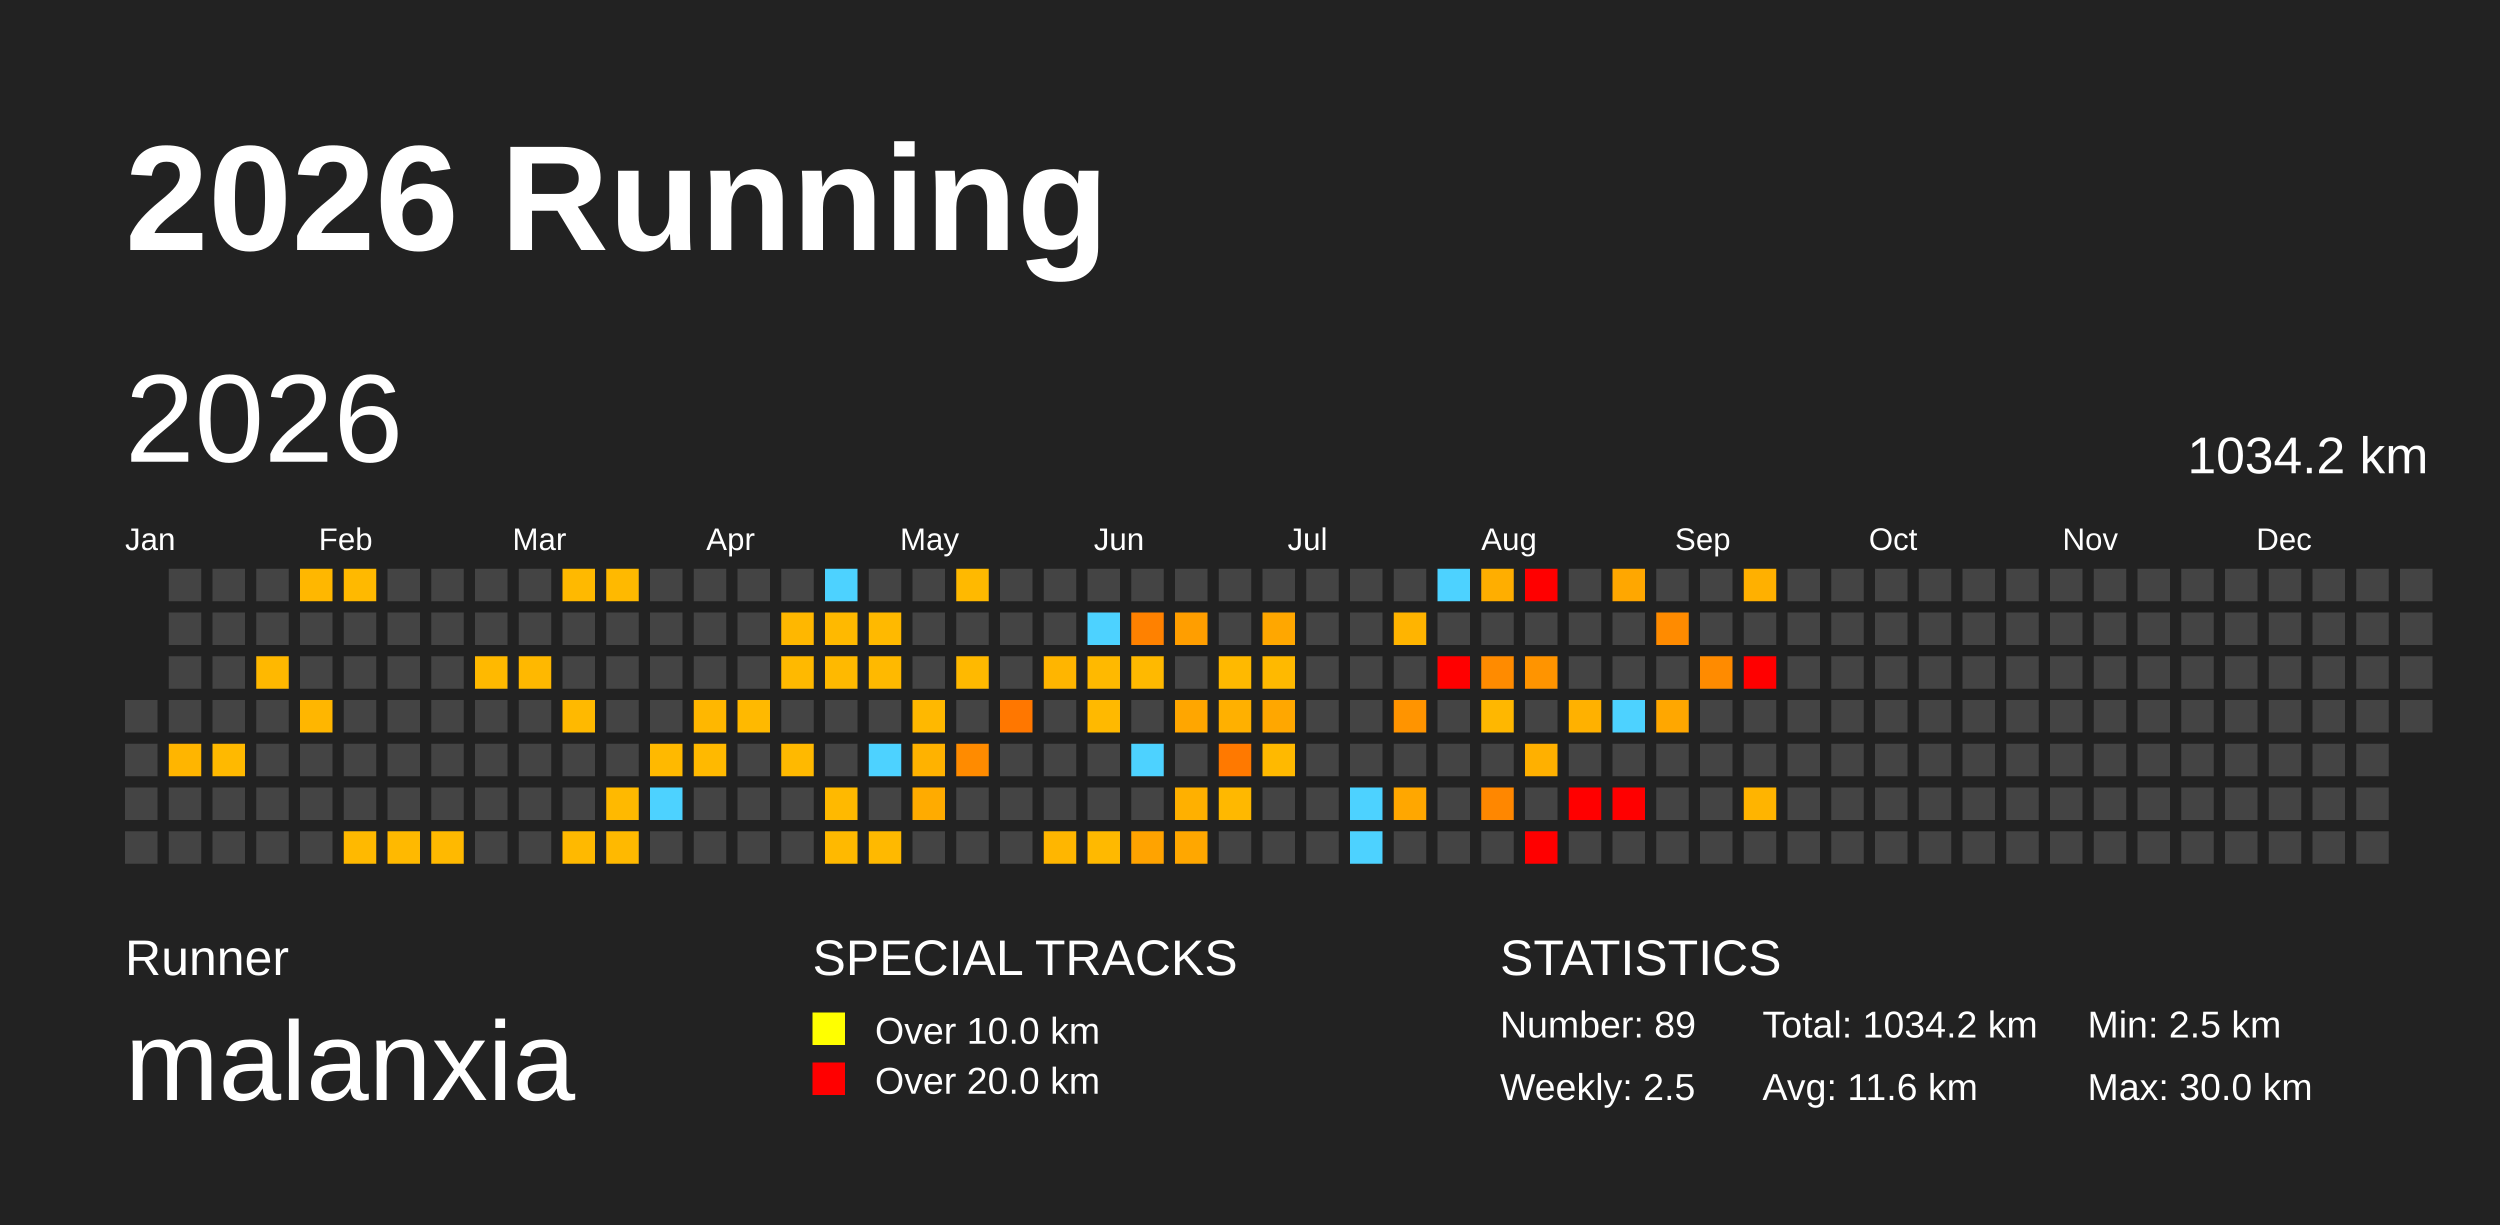
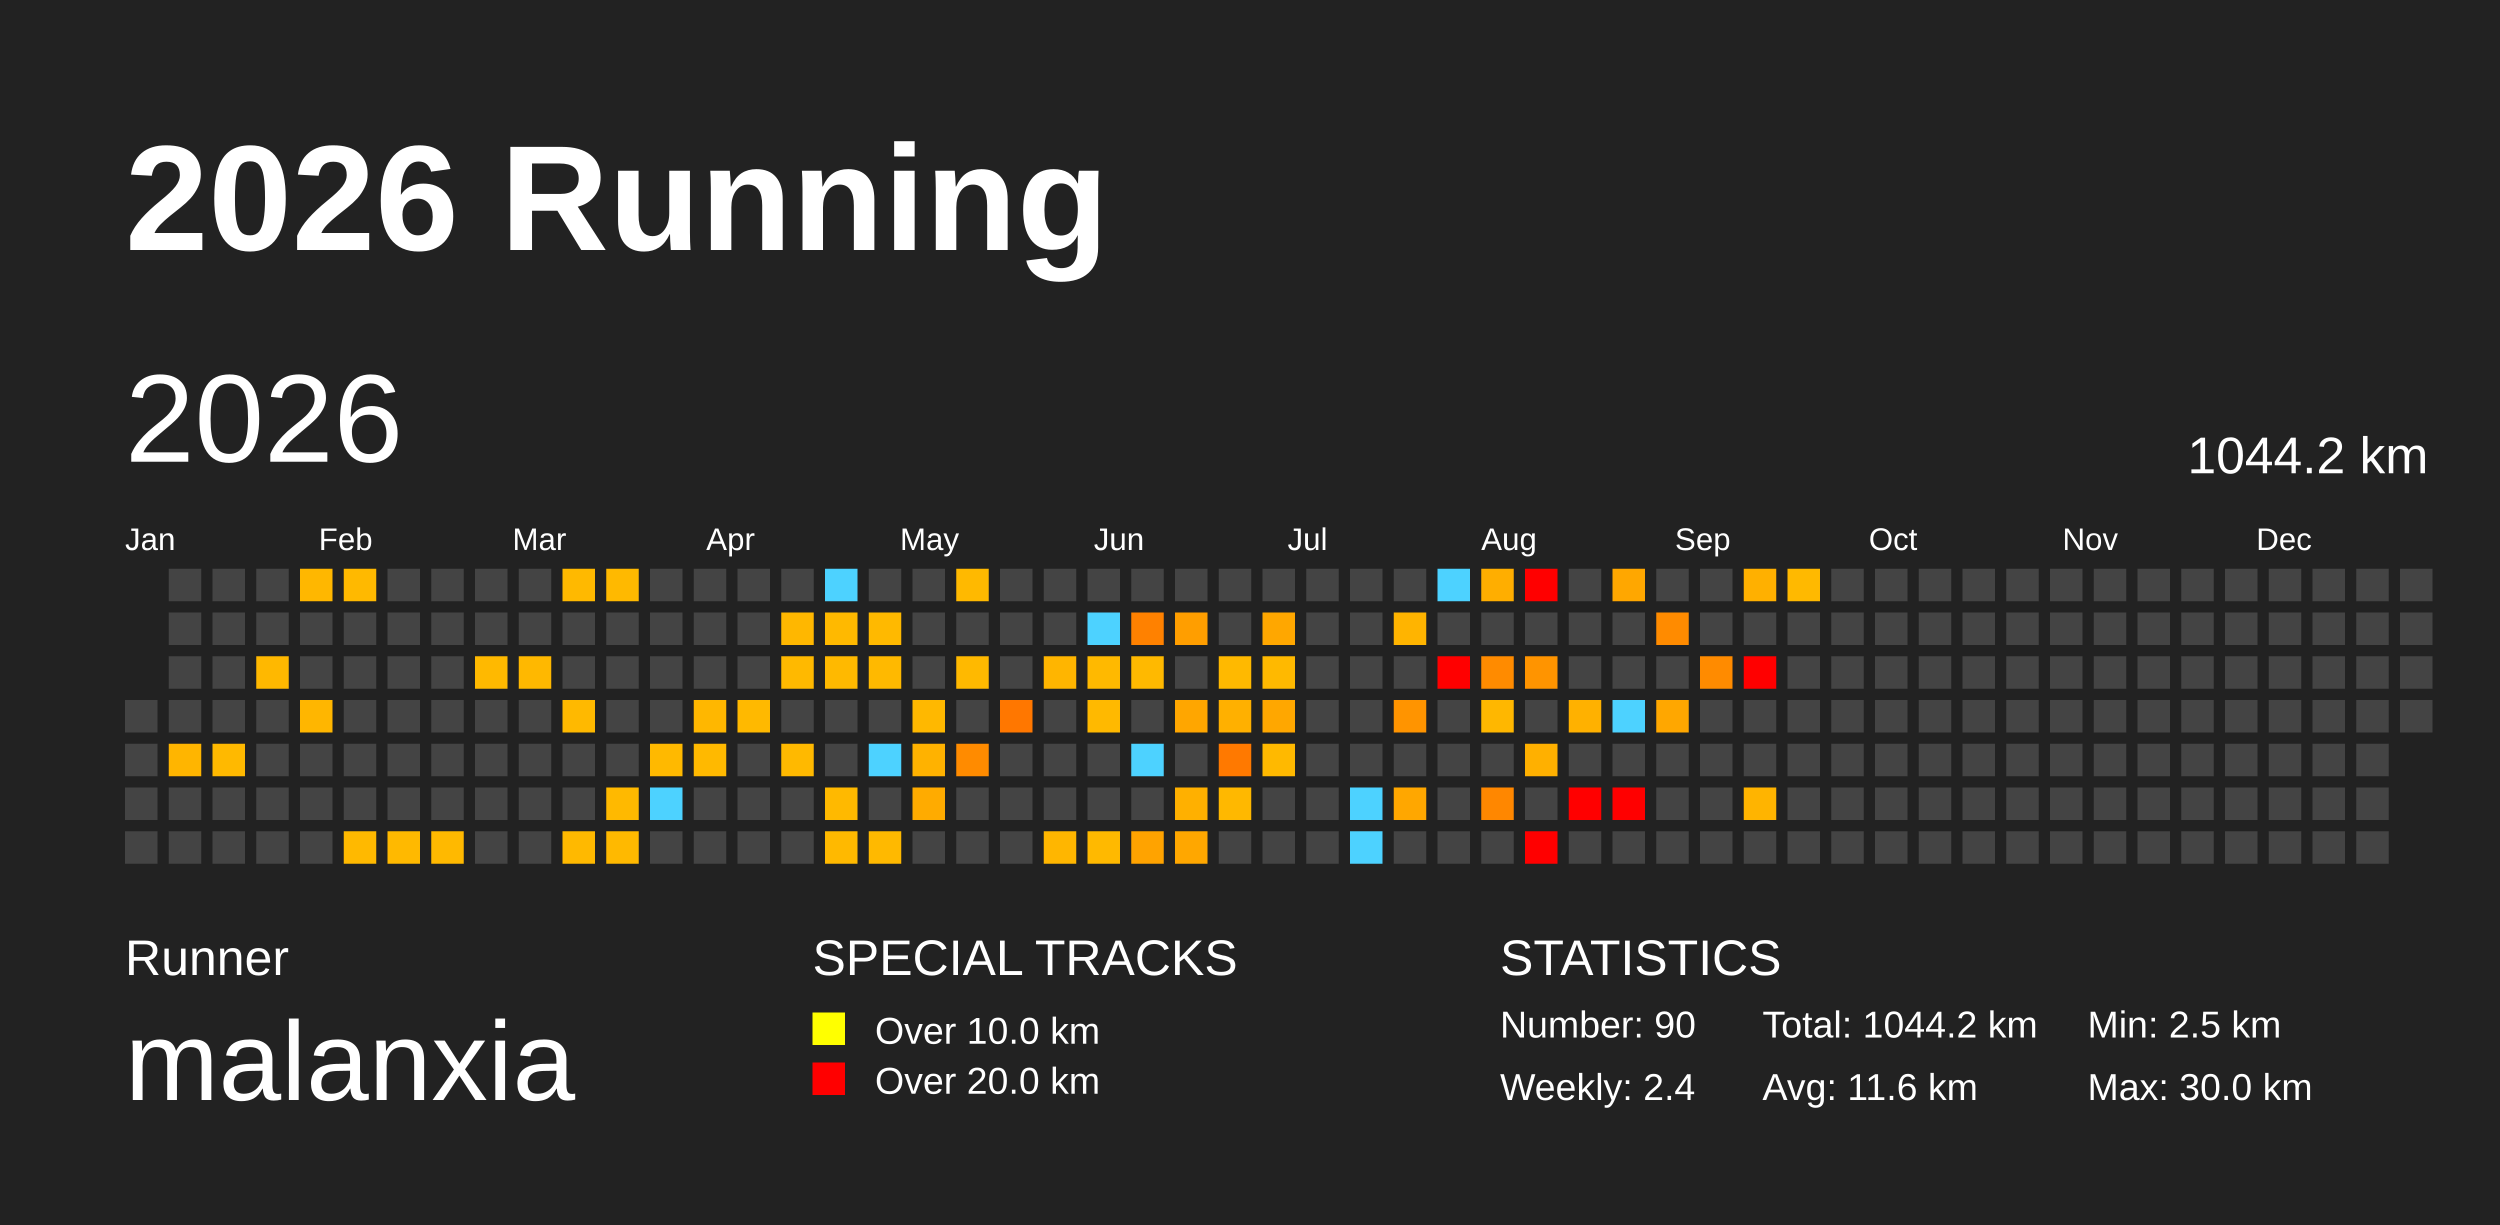
<svg xmlns="http://www.w3.org/2000/svg" baseProfile="full" height="98mm" version="1.1" viewBox="0,0,200,98" width="200mm">
  <defs />
  <rect fill="#222222" height="98" width="200" x="0" y="0" />
  <text fill="#FFFFFF" style="font-size:12px; font-family:Arial; font-weight:bold;" x="10" y="20">2026 Running</text>
  <text fill="#FFFFFF" style="font-size:4px; font-family:Arial" x="10" y="78">Runner</text>
  <text fill="#FFFFFF" style="font-size:9px; font-family:Arial" x="10" y="88">malanxia</text>
  <text fill="#FFFFFF" style="font-size:4px; font-family:Arial" x="65" y="78">SPECIAL TRACKS</text>
  <rect fill="yellow" height="2.6" width="2.6" x="65" y="81" />
  <text fill="#FFFFFF" style="font-size:3px; font-family:Arial" x="70" y="83.5">Over 10.0 km</text>
  <rect fill="red" height="2.6" width="2.6" x="65" y="85" />
  <text fill="#FFFFFF" style="font-size:3px; font-family:Arial" x="70" y="87.5">Over 20.0 km</text>
  <text fill="#FFFFFF" style="font-size:4px; font-family:Arial" x="120" y="78">STATISTICS</text>
-   <text fill="#FFFFFF" style="font-size:3px; font-family:Arial" x="120" y="83">Number: 89</text>
-   <text fill="#FFFFFF" style="font-size:3px; font-family:Arial" x="120" y="88">Weekly: 2.5</text>
-   <text fill="#FFFFFF" style="font-size:3px; font-family:Arial" x="141" y="83">Total: 1034.2 km</text>
+   <text fill="#FFFFFF" style="font-size:3px; font-family:Arial" x="120" y="83">Number: 90</text>
+   <text fill="#FFFFFF" style="font-size:3px; font-family:Arial" x="120" y="88">Weekly: 2.4</text>
+   <text fill="#FFFFFF" style="font-size:3px; font-family:Arial" x="141" y="83">Total: 1044.2 km</text>
  <text fill="#FFFFFF" style="font-size:3px; font-family:Arial" x="141" y="88">Avg: 11.6 km</text>
  <text fill="#FFFFFF" style="font-size:3px; font-family:Arial" x="167" y="83">Min: 2.5 km</text>
  <text fill="#FFFFFF" style="font-size:3px; font-family:Arial" x="167" y="88">Max: 30.0 km</text>
  <text dominant-baseline="hanging" fill="#FFFFFF" style="font-size:10.0px; font-family:Arial;" x="10" y="30">2026</text>
-   <text dominant-baseline="hanging" fill="#FFFFFF" style="font-size:4.125px; font-family:Arial;" x="175" y="35">1034.2 km</text>
+   <text dominant-baseline="hanging" fill="#FFFFFF" style="font-size:4.125px; font-family:Arial;" x="175" y="35">1044.2 km</text>
  <text fill="#FFFFFF" style="font-size:2.5px; font-family:Arial" x="10.0" y="44">Jan</text>
  <text fill="#FFFFFF" style="font-size:2.5px; font-family:Arial" x="25.5" y="44">Feb</text>
  <text fill="#FFFFFF" style="font-size:2.5px; font-family:Arial" x="41.0" y="44">Mar</text>
  <text fill="#FFFFFF" style="font-size:2.5px; font-family:Arial" x="56.5" y="44">Apr</text>
  <text fill="#FFFFFF" style="font-size:2.5px; font-family:Arial" x="72.0" y="44">May</text>
  <text fill="#FFFFFF" style="font-size:2.5px; font-family:Arial" x="87.5" y="44">Jun</text>
  <text fill="#FFFFFF" style="font-size:2.5px; font-family:Arial" x="103.0" y="44">Jul</text>
  <text fill="#FFFFFF" style="font-size:2.5px; font-family:Arial" x="118.5" y="44">Aug</text>
  <text fill="#FFFFFF" style="font-size:2.5px; font-family:Arial" x="134.0" y="44">Sep</text>
  <text fill="#FFFFFF" style="font-size:2.5px; font-family:Arial" x="149.5" y="44">Oct</text>
  <text fill="#FFFFFF" style="font-size:2.5px; font-family:Arial" x="165.0" y="44">Nov</text>
  <text fill="#FFFFFF" style="font-size:2.5px; font-family:Arial" x="180.5" y="44">Dec</text>
  <rect fill="#444444" height="2.6" width="2.6" x="10.0" y="56.0" />
  <rect fill="#444444" height="2.6" width="2.6" x="10.0" y="59.5" />
  <rect fill="#444444" height="2.6" width="2.6" x="10.0" y="63.0" />
  <rect fill="#444444" height="2.6" width="2.6" x="10.0" y="66.5" />
  <rect fill="#444444" height="2.6" width="2.6" x="13.5" y="45.5" />
  <rect fill="#444444" height="2.6" width="2.6" x="13.5" y="49.0" />
  <rect fill="#444444" height="2.6" width="2.6" x="13.5" y="52.5" />
  <rect fill="#444444" height="2.6" width="2.6" x="13.5" y="56.0" />
  <rect fill="#ffb500" height="2.6" width="2.6" x="13.5" y="59.5" />
  <rect fill="#444444" height="2.6" width="2.6" x="13.5" y="63.0" />
  <rect fill="#444444" height="2.6" width="2.6" x="13.5" y="66.5" />
  <rect fill="#444444" height="2.6" width="2.6" x="17.0" y="45.5" />
  <rect fill="#444444" height="2.6" width="2.6" x="17.0" y="49.0" />
  <rect fill="#444444" height="2.6" width="2.6" x="17.0" y="52.5" />
  <rect fill="#444444" height="2.6" width="2.6" x="17.0" y="56.0" />
  <rect fill="#ffb900" height="2.6" width="2.6" x="17.0" y="59.5" />
  <rect fill="#444444" height="2.6" width="2.6" x="17.0" y="63.0" />
  <rect fill="#444444" height="2.6" width="2.6" x="17.0" y="66.5" />
  <rect fill="#444444" height="2.6" width="2.6" x="20.5" y="45.5" />
  <rect fill="#444444" height="2.6" width="2.6" x="20.5" y="49.0" />
  <rect fill="#ffb800" height="2.6" width="2.6" x="20.5" y="52.5" />
  <rect fill="#444444" height="2.6" width="2.6" x="20.5" y="56.0" />
  <rect fill="#444444" height="2.6" width="2.6" x="20.5" y="59.5" />
  <rect fill="#444444" height="2.6" width="2.6" x="20.5" y="63.0" />
  <rect fill="#444444" height="2.6" width="2.6" x="20.5" y="66.5" />
  <rect fill="#ffb700" height="2.6" width="2.6" x="24.0" y="45.5" />
  <rect fill="#444444" height="2.6" width="2.6" x="24.0" y="49.0" />
  <rect fill="#444444" height="2.6" width="2.6" x="24.0" y="52.5" />
  <rect fill="#ffb600" height="2.6" width="2.6" x="24.0" y="56.0" />
  <rect fill="#444444" height="2.6" width="2.6" x="24.0" y="59.5" />
  <rect fill="#444444" height="2.6" width="2.6" x="24.0" y="63.0" />
  <rect fill="#444444" height="2.6" width="2.6" x="24.0" y="66.5" />
  <rect fill="#ffb900" height="2.6" width="2.6" x="27.5" y="45.5" />
  <rect fill="#444444" height="2.6" width="2.6" x="27.5" y="49.0" />
  <rect fill="#444444" height="2.6" width="2.6" x="27.5" y="52.5" />
  <rect fill="#444444" height="2.6" width="2.6" x="27.5" y="56.0" />
  <rect fill="#444444" height="2.6" width="2.6" x="27.5" y="59.5" />
  <rect fill="#444444" height="2.6" width="2.6" x="27.5" y="63.0" />
  <rect fill="#ffb900" height="2.6" width="2.6" x="27.5" y="66.5" />
  <rect fill="#444444" height="2.6" width="2.6" x="31.0" y="45.5" />
  <rect fill="#444444" height="2.6" width="2.6" x="31.0" y="49.0" />
  <rect fill="#444444" height="2.6" width="2.6" x="31.0" y="52.5" />
  <rect fill="#444444" height="2.6" width="2.6" x="31.0" y="56.0" />
  <rect fill="#444444" height="2.6" width="2.6" x="31.0" y="59.5" />
  <rect fill="#444444" height="2.6" width="2.6" x="31.0" y="63.0" />
  <rect fill="#ffb900" height="2.6" width="2.6" x="31.0" y="66.5" />
  <rect fill="#444444" height="2.6" width="2.6" x="34.5" y="45.5" />
  <rect fill="#444444" height="2.6" width="2.6" x="34.5" y="49.0" />
  <rect fill="#444444" height="2.6" width="2.6" x="34.5" y="52.5" />
  <rect fill="#444444" height="2.6" width="2.6" x="34.5" y="56.0" />
  <rect fill="#444444" height="2.6" width="2.6" x="34.5" y="59.5" />
  <rect fill="#444444" height="2.6" width="2.6" x="34.5" y="63.0" />
  <rect fill="#ffb900" height="2.6" width="2.6" x="34.5" y="66.5" />
  <rect fill="#444444" height="2.6" width="2.6" x="38.0" y="45.5" />
  <rect fill="#444444" height="2.6" width="2.6" x="38.0" y="49.0" />
  <rect fill="#ffb900" height="2.6" width="2.6" x="38.0" y="52.5" />
  <rect fill="#444444" height="2.6" width="2.6" x="38.0" y="56.0" />
  <rect fill="#444444" height="2.6" width="2.6" x="38.0" y="59.5" />
  <rect fill="#444444" height="2.6" width="2.6" x="38.0" y="63.0" />
  <rect fill="#444444" height="2.6" width="2.6" x="38.0" y="66.5" />
  <rect fill="#444444" height="2.6" width="2.6" x="41.5" y="45.5" />
  <rect fill="#444444" height="2.6" width="2.6" x="41.5" y="49.0" />
  <rect fill="#ffb800" height="2.6" width="2.6" x="41.5" y="52.5" />
  <rect fill="#444444" height="2.6" width="2.6" x="41.5" y="56.0" />
  <rect fill="#444444" height="2.6" width="2.6" x="41.5" y="59.5" />
  <rect fill="#444444" height="2.6" width="2.6" x="41.5" y="63.0" />
  <rect fill="#444444" height="2.6" width="2.6" x="41.5" y="66.5" />
  <rect fill="#ffb900" height="2.6" width="2.6" x="45.0" y="45.5" />
  <rect fill="#444444" height="2.6" width="2.6" x="45.0" y="49.0" />
  <rect fill="#444444" height="2.6" width="2.6" x="45.0" y="52.5" />
  <rect fill="#ffb900" height="2.6" width="2.6" x="45.0" y="56.0" />
  <rect fill="#444444" height="2.6" width="2.6" x="45.0" y="59.5" />
  <rect fill="#444444" height="2.6" width="2.6" x="45.0" y="63.0" />
  <rect fill="#ffb900" height="2.6" width="2.6" x="45.0" y="66.5" />
  <rect fill="#ffb900" height="2.6" width="2.6" x="48.5" y="45.5" />
  <rect fill="#444444" height="2.6" width="2.6" x="48.5" y="49.0" />
  <rect fill="#444444" height="2.6" width="2.6" x="48.5" y="52.5" />
  <rect fill="#444444" height="2.6" width="2.6" x="48.5" y="56.0" />
  <rect fill="#444444" height="2.6" width="2.6" x="48.5" y="59.5" />
  <rect fill="#ffb900" height="2.6" width="2.6" x="48.5" y="63.0" />
  <rect fill="#ffb900" height="2.6" width="2.6" x="48.5" y="66.5" />
  <rect fill="#444444" height="2.6" width="2.6" x="52.0" y="45.5" />
  <rect fill="#444444" height="2.6" width="2.6" x="52.0" y="49.0" />
  <rect fill="#444444" height="2.6" width="2.6" x="52.0" y="52.5" />
  <rect fill="#444444" height="2.6" width="2.6" x="52.0" y="56.0" />
  <rect fill="#ffb900" height="2.6" width="2.6" x="52.0" y="59.5" />
  <rect fill="#4dd2ff" height="2.6" width="2.6" x="52.0" y="63.0" />
  <rect fill="#444444" height="2.6" width="2.6" x="52.0" y="66.5" />
  <rect fill="#444444" height="2.6" width="2.6" x="55.5" y="45.5" />
  <rect fill="#444444" height="2.6" width="2.6" x="55.5" y="49.0" />
  <rect fill="#444444" height="2.6" width="2.6" x="55.5" y="52.5" />
  <rect fill="#ffb700" height="2.6" width="2.6" x="55.5" y="56.0" />
  <rect fill="#ffb900" height="2.6" width="2.6" x="55.5" y="59.5" />
  <rect fill="#444444" height="2.6" width="2.6" x="55.5" y="63.0" />
  <rect fill="#444444" height="2.6" width="2.6" x="55.5" y="66.5" />
  <rect fill="#444444" height="2.6" width="2.6" x="59.0" y="45.5" />
  <rect fill="#444444" height="2.6" width="2.6" x="59.0" y="49.0" />
  <rect fill="#444444" height="2.6" width="2.6" x="59.0" y="52.5" />
  <rect fill="#ffb900" height="2.6" width="2.6" x="59.0" y="56.0" />
  <rect fill="#444444" height="2.6" width="2.6" x="59.0" y="59.5" />
  <rect fill="#444444" height="2.6" width="2.6" x="59.0" y="63.0" />
  <rect fill="#444444" height="2.6" width="2.6" x="59.0" y="66.5" />
  <rect fill="#444444" height="2.6" width="2.6" x="62.5" y="45.5" />
  <rect fill="#ffb700" height="2.6" width="2.6" x="62.5" y="49.0" />
  <rect fill="#ffb900" height="2.6" width="2.6" x="62.5" y="52.5" />
  <rect fill="#444444" height="2.6" width="2.6" x="62.5" y="56.0" />
  <rect fill="#ffb900" height="2.6" width="2.6" x="62.5" y="59.5" />
  <rect fill="#444444" height="2.6" width="2.6" x="62.5" y="63.0" />
  <rect fill="#444444" height="2.6" width="2.6" x="62.5" y="66.5" />
  <rect fill="#4dd2ff" height="2.6" width="2.6" x="66.0" y="45.5" />
  <rect fill="#ffb900" height="2.6" width="2.6" x="66.0" y="49.0" />
  <rect fill="#ffb900" height="2.6" width="2.6" x="66.0" y="52.5" />
  <rect fill="#444444" height="2.6" width="2.6" x="66.0" y="56.0" />
  <rect fill="#444444" height="2.6" width="2.6" x="66.0" y="59.5" />
  <rect fill="#ffb900" height="2.6" width="2.6" x="66.0" y="63.0" />
  <rect fill="#ffb900" height="2.6" width="2.6" x="66.0" y="66.5" />
  <rect fill="#444444" height="2.6" width="2.6" x="69.5" y="45.5" />
  <rect fill="#ffb900" height="2.6" width="2.6" x="69.5" y="49.0" />
  <rect fill="#ffb900" height="2.6" width="2.6" x="69.5" y="52.5" />
  <rect fill="#444444" height="2.6" width="2.6" x="69.5" y="56.0" />
  <rect fill="#4dd2ff" height="2.6" width="2.6" x="69.5" y="59.5" />
  <rect fill="#444444" height="2.6" width="2.6" x="69.5" y="63.0" />
  <rect fill="#ffb900" height="2.6" width="2.6" x="69.5" y="66.5" />
  <rect fill="#444444" height="2.6" width="2.6" x="73.0" y="45.5" />
  <rect fill="#444444" height="2.6" width="2.6" x="73.0" y="49.0" />
  <rect fill="#444444" height="2.6" width="2.6" x="73.0" y="52.5" />
  <rect fill="#ffb800" height="2.6" width="2.6" x="73.0" y="56.0" />
  <rect fill="#ffb200" height="2.6" width="2.6" x="73.0" y="59.5" />
  <rect fill="#ffab00" height="2.6" width="2.6" x="73.0" y="63.0" />
  <rect fill="#444444" height="2.6" width="2.6" x="73.0" y="66.5" />
  <rect fill="#ffb900" height="2.6" width="2.6" x="76.5" y="45.5" />
  <rect fill="#444444" height="2.6" width="2.6" x="76.5" y="49.0" />
  <rect fill="#ffb900" height="2.6" width="2.6" x="76.5" y="52.5" />
  <rect fill="#444444" height="2.6" width="2.6" x="76.5" y="56.0" />
  <rect fill="#ff8b00" height="2.6" width="2.6" x="76.5" y="59.5" />
  <rect fill="#444444" height="2.6" width="2.6" x="76.5" y="63.0" />
  <rect fill="#444444" height="2.6" width="2.6" x="76.5" y="66.5" />
  <rect fill="#444444" height="2.6" width="2.6" x="80.0" y="45.5" />
  <rect fill="#444444" height="2.6" width="2.6" x="80.0" y="49.0" />
  <rect fill="#444444" height="2.6" width="2.6" x="80.0" y="52.5" />
  <rect fill="#ff7700" height="2.6" width="2.6" x="80.0" y="56.0" />
  <rect fill="#444444" height="2.6" width="2.6" x="80.0" y="59.5" />
  <rect fill="#444444" height="2.6" width="2.6" x="80.0" y="63.0" />
  <rect fill="#444444" height="2.6" width="2.6" x="80.0" y="66.5" />
  <rect fill="#444444" height="2.6" width="2.6" x="83.5" y="45.5" />
  <rect fill="#444444" height="2.6" width="2.6" x="83.5" y="49.0" />
  <rect fill="#ffb500" height="2.6" width="2.6" x="83.5" y="52.5" />
  <rect fill="#444444" height="2.6" width="2.6" x="83.5" y="56.0" />
  <rect fill="#444444" height="2.6" width="2.6" x="83.5" y="59.5" />
  <rect fill="#444444" height="2.6" width="2.6" x="83.5" y="63.0" />
  <rect fill="#ffb600" height="2.6" width="2.6" x="83.5" y="66.5" />
  <rect fill="#444444" height="2.6" width="2.6" x="87.0" y="45.5" />
  <rect fill="#4dd2ff" height="2.6" width="2.6" x="87.0" y="49.0" />
  <rect fill="#ffb900" height="2.6" width="2.6" x="87.0" y="52.5" />
  <rect fill="#ffb900" height="2.6" width="2.6" x="87.0" y="56.0" />
  <rect fill="#444444" height="2.6" width="2.6" x="87.0" y="59.5" />
  <rect fill="#444444" height="2.6" width="2.6" x="87.0" y="63.0" />
  <rect fill="#ffb900" height="2.6" width="2.6" x="87.0" y="66.5" />
  <rect fill="#444444" height="2.6" width="2.6" x="90.5" y="45.5" />
  <rect fill="#ff8100" height="2.6" width="2.6" x="90.5" y="49.0" />
  <rect fill="#ffb900" height="2.6" width="2.6" x="90.5" y="52.5" />
  <rect fill="#444444" height="2.6" width="2.6" x="90.5" y="56.0" />
  <rect fill="#4dd2ff" height="2.6" width="2.6" x="90.5" y="59.5" />
  <rect fill="#444444" height="2.6" width="2.6" x="90.5" y="63.0" />
  <rect fill="#ffa300" height="2.6" width="2.6" x="90.5" y="66.5" />
  <rect fill="#444444" height="2.6" width="2.6" x="94.0" y="45.5" />
  <rect fill="#ff9e00" height="2.6" width="2.6" x="94.0" y="49.0" />
  <rect fill="#444444" height="2.6" width="2.6" x="94.0" y="52.5" />
  <rect fill="#ffa600" height="2.6" width="2.6" x="94.0" y="56.0" />
  <rect fill="#444444" height="2.6" width="2.6" x="94.0" y="59.5" />
  <rect fill="#ffb000" height="2.6" width="2.6" x="94.0" y="63.0" />
  <rect fill="#ffa700" height="2.6" width="2.6" x="94.0" y="66.5" />
  <rect fill="#444444" height="2.6" width="2.6" x="97.5" y="45.5" />
  <rect fill="#444444" height="2.6" width="2.6" x="97.5" y="49.0" />
  <rect fill="#ffb900" height="2.6" width="2.6" x="97.5" y="52.5" />
  <rect fill="#ffb000" height="2.6" width="2.6" x="97.5" y="56.0" />
  <rect fill="#ff7900" height="2.6" width="2.6" x="97.5" y="59.5" />
  <rect fill="#ffb800" height="2.6" width="2.6" x="97.5" y="63.0" />
  <rect fill="#444444" height="2.6" width="2.6" x="97.5" y="66.5" />
  <rect fill="#444444" height="2.6" width="2.6" x="101.0" y="45.5" />
  <rect fill="#ffa700" height="2.6" width="2.6" x="101.0" y="49.0" />
  <rect fill="#ffb900" height="2.6" width="2.6" x="101.0" y="52.5" />
  <rect fill="#ffa700" height="2.6" width="2.6" x="101.0" y="56.0" />
  <rect fill="#ffb900" height="2.6" width="2.6" x="101.0" y="59.5" />
  <rect fill="#444444" height="2.6" width="2.6" x="101.0" y="63.0" />
  <rect fill="#444444" height="2.6" width="2.6" x="101.0" y="66.5" />
  <rect fill="#444444" height="2.6" width="2.6" x="104.5" y="45.5" />
  <rect fill="#444444" height="2.6" width="2.6" x="104.5" y="49.0" />
  <rect fill="#444444" height="2.6" width="2.6" x="104.5" y="52.5" />
  <rect fill="#444444" height="2.6" width="2.6" x="104.5" y="56.0" />
  <rect fill="#444444" height="2.6" width="2.6" x="104.5" y="59.5" />
  <rect fill="#444444" height="2.6" width="2.6" x="104.5" y="63.0" />
  <rect fill="#444444" height="2.6" width="2.6" x="104.5" y="66.5" />
  <rect fill="#444444" height="2.6" width="2.6" x="108.0" y="45.5" />
  <rect fill="#444444" height="2.6" width="2.6" x="108.0" y="49.0" />
  <rect fill="#444444" height="2.6" width="2.6" x="108.0" y="52.5" />
  <rect fill="#444444" height="2.6" width="2.6" x="108.0" y="56.0" />
  <rect fill="#444444" height="2.6" width="2.6" x="108.0" y="59.5" />
  <rect fill="#4dd2ff" height="2.6" width="2.6" x="108.0" y="63.0" />
  <rect fill="#4dd2ff" height="2.6" width="2.6" x="108.0" y="66.5" />
  <rect fill="#444444" height="2.6" width="2.6" x="111.5" y="45.5" />
  <rect fill="#ffb400" height="2.6" width="2.6" x="111.5" y="49.0" />
  <rect fill="#444444" height="2.6" width="2.6" x="111.5" y="52.5" />
  <rect fill="#ff9400" height="2.6" width="2.6" x="111.5" y="56.0" />
  <rect fill="#444444" height="2.6" width="2.6" x="111.5" y="59.5" />
  <rect fill="#ffa700" height="2.6" width="2.6" x="111.5" y="63.0" />
  <rect fill="#444444" height="2.6" width="2.6" x="111.5" y="66.5" />
  <rect fill="#4dd2ff" height="2.6" width="2.6" x="115.0" y="45.5" />
  <rect fill="#444444" height="2.6" width="2.6" x="115.0" y="49.0" />
  <rect fill="red" height="2.6" width="2.6" x="115.0" y="52.5" />
  <rect fill="#444444" height="2.6" width="2.6" x="115.0" y="56.0" />
  <rect fill="#444444" height="2.6" width="2.6" x="115.0" y="59.5" />
  <rect fill="#444444" height="2.6" width="2.6" x="115.0" y="63.0" />
  <rect fill="#444444" height="2.6" width="2.6" x="115.0" y="66.5" />
  <rect fill="#ffae00" height="2.6" width="2.6" x="118.5" y="45.5" />
  <rect fill="#444444" height="2.6" width="2.6" x="118.5" y="49.0" />
  <rect fill="#ff8b00" height="2.6" width="2.6" x="118.5" y="52.5" />
  <rect fill="#ffb700" height="2.6" width="2.6" x="118.5" y="56.0" />
  <rect fill="#444444" height="2.6" width="2.6" x="118.5" y="59.5" />
  <rect fill="#ff8700" height="2.6" width="2.6" x="118.5" y="63.0" />
  <rect fill="#444444" height="2.6" width="2.6" x="118.5" y="66.5" />
  <rect fill="red" height="2.6" width="2.6" x="122.0" y="45.5" />
  <rect fill="#444444" height="2.6" width="2.6" x="122.0" y="49.0" />
  <rect fill="#ff9400" height="2.6" width="2.6" x="122.0" y="52.5" />
  <rect fill="#444444" height="2.6" width="2.6" x="122.0" y="56.0" />
  <rect fill="#ffb000" height="2.6" width="2.6" x="122.0" y="59.5" />
  <rect fill="#444444" height="2.6" width="2.6" x="122.0" y="63.0" />
  <rect fill="red" height="2.6" width="2.6" x="122.0" y="66.5" />
  <rect fill="#444444" height="2.6" width="2.6" x="125.5" y="45.5" />
  <rect fill="#444444" height="2.6" width="2.6" x="125.5" y="49.0" />
  <rect fill="#444444" height="2.6" width="2.6" x="125.5" y="52.5" />
  <rect fill="#ffb100" height="2.6" width="2.6" x="125.5" y="56.0" />
  <rect fill="#444444" height="2.6" width="2.6" x="125.5" y="59.5" />
  <rect fill="red" height="2.6" width="2.6" x="125.5" y="63.0" />
  <rect fill="#444444" height="2.6" width="2.6" x="125.5" y="66.5" />
  <rect fill="#ffa700" height="2.6" width="2.6" x="129.0" y="45.5" />
  <rect fill="#444444" height="2.6" width="2.6" x="129.0" y="49.0" />
  <rect fill="#444444" height="2.6" width="2.6" x="129.0" y="52.5" />
  <rect fill="#4dd2ff" height="2.6" width="2.6" x="129.0" y="56.0" />
  <rect fill="#444444" height="2.6" width="2.6" x="129.0" y="59.5" />
  <rect fill="red" height="2.6" width="2.6" x="129.0" y="63.0" />
  <rect fill="#444444" height="2.6" width="2.6" x="129.0" y="66.5" />
  <rect fill="#444444" height="2.6" width="2.6" x="132.5" y="45.5" />
  <rect fill="#ff8b00" height="2.6" width="2.6" x="132.5" y="49.0" />
  <rect fill="#444444" height="2.6" width="2.6" x="132.5" y="52.5" />
  <rect fill="#ffa700" height="2.6" width="2.6" x="132.5" y="56.0" />
  <rect fill="#444444" height="2.6" width="2.6" x="132.5" y="59.5" />
  <rect fill="#444444" height="2.6" width="2.6" x="132.5" y="63.0" />
  <rect fill="#444444" height="2.6" width="2.6" x="132.5" y="66.5" />
  <rect fill="#444444" height="2.6" width="2.6" x="136.0" y="45.5" />
  <rect fill="#444444" height="2.6" width="2.6" x="136.0" y="49.0" />
  <rect fill="#ff8b00" height="2.6" width="2.6" x="136.0" y="52.5" />
  <rect fill="#444444" height="2.6" width="2.6" x="136.0" y="56.0" />
  <rect fill="#444444" height="2.6" width="2.6" x="136.0" y="59.5" />
  <rect fill="#444444" height="2.6" width="2.6" x="136.0" y="63.0" />
  <rect fill="#444444" height="2.6" width="2.6" x="136.0" y="66.5" />
  <rect fill="#ffb000" height="2.6" width="2.6" x="139.5" y="45.5" />
  <rect fill="#444444" height="2.6" width="2.6" x="139.5" y="49.0" />
  <rect fill="red" height="2.6" width="2.6" x="139.5" y="52.5" />
  <rect fill="#444444" height="2.6" width="2.6" x="139.5" y="56.0" />
  <rect fill="#444444" height="2.6" width="2.6" x="139.5" y="59.5" />
  <rect fill="#ffb400" height="2.6" width="2.6" x="139.5" y="63.0" />
  <rect fill="#444444" height="2.6" width="2.6" x="139.5" y="66.5" />
-   <rect fill="#444444" height="2.6" width="2.6" x="143.0" y="45.5" />
+   <rect fill="#ffb900" height="2.6" width="2.6" x="143.0" y="45.5" />
  <rect fill="#444444" height="2.6" width="2.6" x="143.0" y="49.0" />
  <rect fill="#444444" height="2.6" width="2.6" x="143.0" y="52.5" />
  <rect fill="#444444" height="2.6" width="2.6" x="143.0" y="56.0" />
  <rect fill="#444444" height="2.6" width="2.6" x="143.0" y="59.5" />
  <rect fill="#444444" height="2.6" width="2.6" x="143.0" y="63.0" />
  <rect fill="#444444" height="2.6" width="2.6" x="143.0" y="66.5" />
  <rect fill="#444444" height="2.6" width="2.6" x="146.5" y="45.5" />
  <rect fill="#444444" height="2.6" width="2.6" x="146.5" y="49.0" />
  <rect fill="#444444" height="2.6" width="2.6" x="146.5" y="52.5" />
  <rect fill="#444444" height="2.6" width="2.6" x="146.5" y="56.0" />
  <rect fill="#444444" height="2.6" width="2.6" x="146.5" y="59.5" />
  <rect fill="#444444" height="2.6" width="2.6" x="146.5" y="63.0" />
  <rect fill="#444444" height="2.6" width="2.6" x="146.5" y="66.5" />
  <rect fill="#444444" height="2.6" width="2.6" x="150.0" y="45.5" />
  <rect fill="#444444" height="2.6" width="2.6" x="150.0" y="49.0" />
  <rect fill="#444444" height="2.6" width="2.6" x="150.0" y="52.5" />
  <rect fill="#444444" height="2.6" width="2.6" x="150.0" y="56.0" />
  <rect fill="#444444" height="2.6" width="2.6" x="150.0" y="59.5" />
  <rect fill="#444444" height="2.6" width="2.6" x="150.0" y="63.0" />
  <rect fill="#444444" height="2.6" width="2.6" x="150.0" y="66.5" />
  <rect fill="#444444" height="2.6" width="2.6" x="153.5" y="45.5" />
  <rect fill="#444444" height="2.6" width="2.6" x="153.5" y="49.0" />
  <rect fill="#444444" height="2.6" width="2.6" x="153.5" y="52.5" />
  <rect fill="#444444" height="2.6" width="2.6" x="153.5" y="56.0" />
  <rect fill="#444444" height="2.6" width="2.6" x="153.5" y="59.5" />
  <rect fill="#444444" height="2.6" width="2.6" x="153.5" y="63.0" />
  <rect fill="#444444" height="2.6" width="2.6" x="153.5" y="66.5" />
  <rect fill="#444444" height="2.6" width="2.6" x="157.0" y="45.5" />
  <rect fill="#444444" height="2.6" width="2.6" x="157.0" y="49.0" />
  <rect fill="#444444" height="2.6" width="2.6" x="157.0" y="52.5" />
  <rect fill="#444444" height="2.6" width="2.6" x="157.0" y="56.0" />
  <rect fill="#444444" height="2.6" width="2.6" x="157.0" y="59.5" />
  <rect fill="#444444" height="2.6" width="2.6" x="157.0" y="63.0" />
  <rect fill="#444444" height="2.6" width="2.6" x="157.0" y="66.5" />
  <rect fill="#444444" height="2.6" width="2.6" x="160.5" y="45.5" />
  <rect fill="#444444" height="2.6" width="2.6" x="160.5" y="49.0" />
  <rect fill="#444444" height="2.6" width="2.6" x="160.5" y="52.5" />
  <rect fill="#444444" height="2.6" width="2.6" x="160.5" y="56.0" />
  <rect fill="#444444" height="2.6" width="2.6" x="160.5" y="59.5" />
  <rect fill="#444444" height="2.6" width="2.6" x="160.5" y="63.0" />
  <rect fill="#444444" height="2.6" width="2.6" x="160.5" y="66.5" />
  <rect fill="#444444" height="2.6" width="2.6" x="164.0" y="45.5" />
  <rect fill="#444444" height="2.6" width="2.6" x="164.0" y="49.0" />
  <rect fill="#444444" height="2.6" width="2.6" x="164.0" y="52.5" />
  <rect fill="#444444" height="2.6" width="2.6" x="164.0" y="56.0" />
  <rect fill="#444444" height="2.6" width="2.6" x="164.0" y="59.5" />
  <rect fill="#444444" height="2.6" width="2.6" x="164.0" y="63.0" />
  <rect fill="#444444" height="2.6" width="2.6" x="164.0" y="66.5" />
  <rect fill="#444444" height="2.6" width="2.6" x="167.5" y="45.5" />
  <rect fill="#444444" height="2.6" width="2.6" x="167.5" y="49.0" />
  <rect fill="#444444" height="2.6" width="2.6" x="167.5" y="52.5" />
  <rect fill="#444444" height="2.6" width="2.6" x="167.5" y="56.0" />
  <rect fill="#444444" height="2.6" width="2.6" x="167.5" y="59.5" />
  <rect fill="#444444" height="2.6" width="2.6" x="167.5" y="63.0" />
  <rect fill="#444444" height="2.6" width="2.6" x="167.5" y="66.5" />
  <rect fill="#444444" height="2.6" width="2.6" x="171.0" y="45.5" />
  <rect fill="#444444" height="2.6" width="2.6" x="171.0" y="49.0" />
  <rect fill="#444444" height="2.6" width="2.6" x="171.0" y="52.5" />
  <rect fill="#444444" height="2.6" width="2.6" x="171.0" y="56.0" />
  <rect fill="#444444" height="2.6" width="2.6" x="171.0" y="59.5" />
  <rect fill="#444444" height="2.6" width="2.6" x="171.0" y="63.0" />
  <rect fill="#444444" height="2.6" width="2.6" x="171.0" y="66.5" />
  <rect fill="#444444" height="2.6" width="2.6" x="174.5" y="45.5" />
  <rect fill="#444444" height="2.6" width="2.6" x="174.5" y="49.0" />
  <rect fill="#444444" height="2.6" width="2.6" x="174.5" y="52.5" />
  <rect fill="#444444" height="2.6" width="2.6" x="174.5" y="56.0" />
  <rect fill="#444444" height="2.6" width="2.6" x="174.5" y="59.5" />
  <rect fill="#444444" height="2.6" width="2.6" x="174.5" y="63.0" />
  <rect fill="#444444" height="2.6" width="2.6" x="174.5" y="66.5" />
  <rect fill="#444444" height="2.6" width="2.6" x="178.0" y="45.5" />
  <rect fill="#444444" height="2.6" width="2.6" x="178.0" y="49.0" />
  <rect fill="#444444" height="2.6" width="2.6" x="178.0" y="52.5" />
  <rect fill="#444444" height="2.6" width="2.6" x="178.0" y="56.0" />
  <rect fill="#444444" height="2.6" width="2.6" x="178.0" y="59.5" />
  <rect fill="#444444" height="2.6" width="2.6" x="178.0" y="63.0" />
  <rect fill="#444444" height="2.6" width="2.6" x="178.0" y="66.5" />
  <rect fill="#444444" height="2.6" width="2.6" x="181.5" y="45.5" />
  <rect fill="#444444" height="2.6" width="2.6" x="181.5" y="49.0" />
  <rect fill="#444444" height="2.6" width="2.6" x="181.5" y="52.5" />
  <rect fill="#444444" height="2.6" width="2.6" x="181.5" y="56.0" />
  <rect fill="#444444" height="2.6" width="2.6" x="181.5" y="59.5" />
  <rect fill="#444444" height="2.6" width="2.6" x="181.5" y="63.0" />
  <rect fill="#444444" height="2.6" width="2.6" x="181.5" y="66.5" />
  <rect fill="#444444" height="2.6" width="2.6" x="185.0" y="45.5" />
  <rect fill="#444444" height="2.6" width="2.6" x="185.0" y="49.0" />
  <rect fill="#444444" height="2.6" width="2.6" x="185.0" y="52.5" />
  <rect fill="#444444" height="2.6" width="2.6" x="185.0" y="56.0" />
  <rect fill="#444444" height="2.6" width="2.6" x="185.0" y="59.5" />
  <rect fill="#444444" height="2.6" width="2.6" x="185.0" y="63.0" />
  <rect fill="#444444" height="2.6" width="2.6" x="185.0" y="66.5" />
  <rect fill="#444444" height="2.6" width="2.6" x="188.5" y="45.5" />
  <rect fill="#444444" height="2.6" width="2.6" x="188.5" y="49.0" />
  <rect fill="#444444" height="2.6" width="2.6" x="188.5" y="52.5" />
  <rect fill="#444444" height="2.6" width="2.6" x="188.5" y="56.0" />
  <rect fill="#444444" height="2.6" width="2.6" x="188.5" y="59.5" />
  <rect fill="#444444" height="2.6" width="2.6" x="188.5" y="63.0" />
  <rect fill="#444444" height="2.6" width="2.6" x="188.5" y="66.5" />
  <rect fill="#444444" height="2.6" width="2.6" x="192.0" y="45.5" />
  <rect fill="#444444" height="2.6" width="2.6" x="192.0" y="49.0" />
  <rect fill="#444444" height="2.6" width="2.6" x="192.0" y="52.5" />
  <rect fill="#444444" height="2.6" width="2.6" x="192.0" y="56.0" />
</svg>
